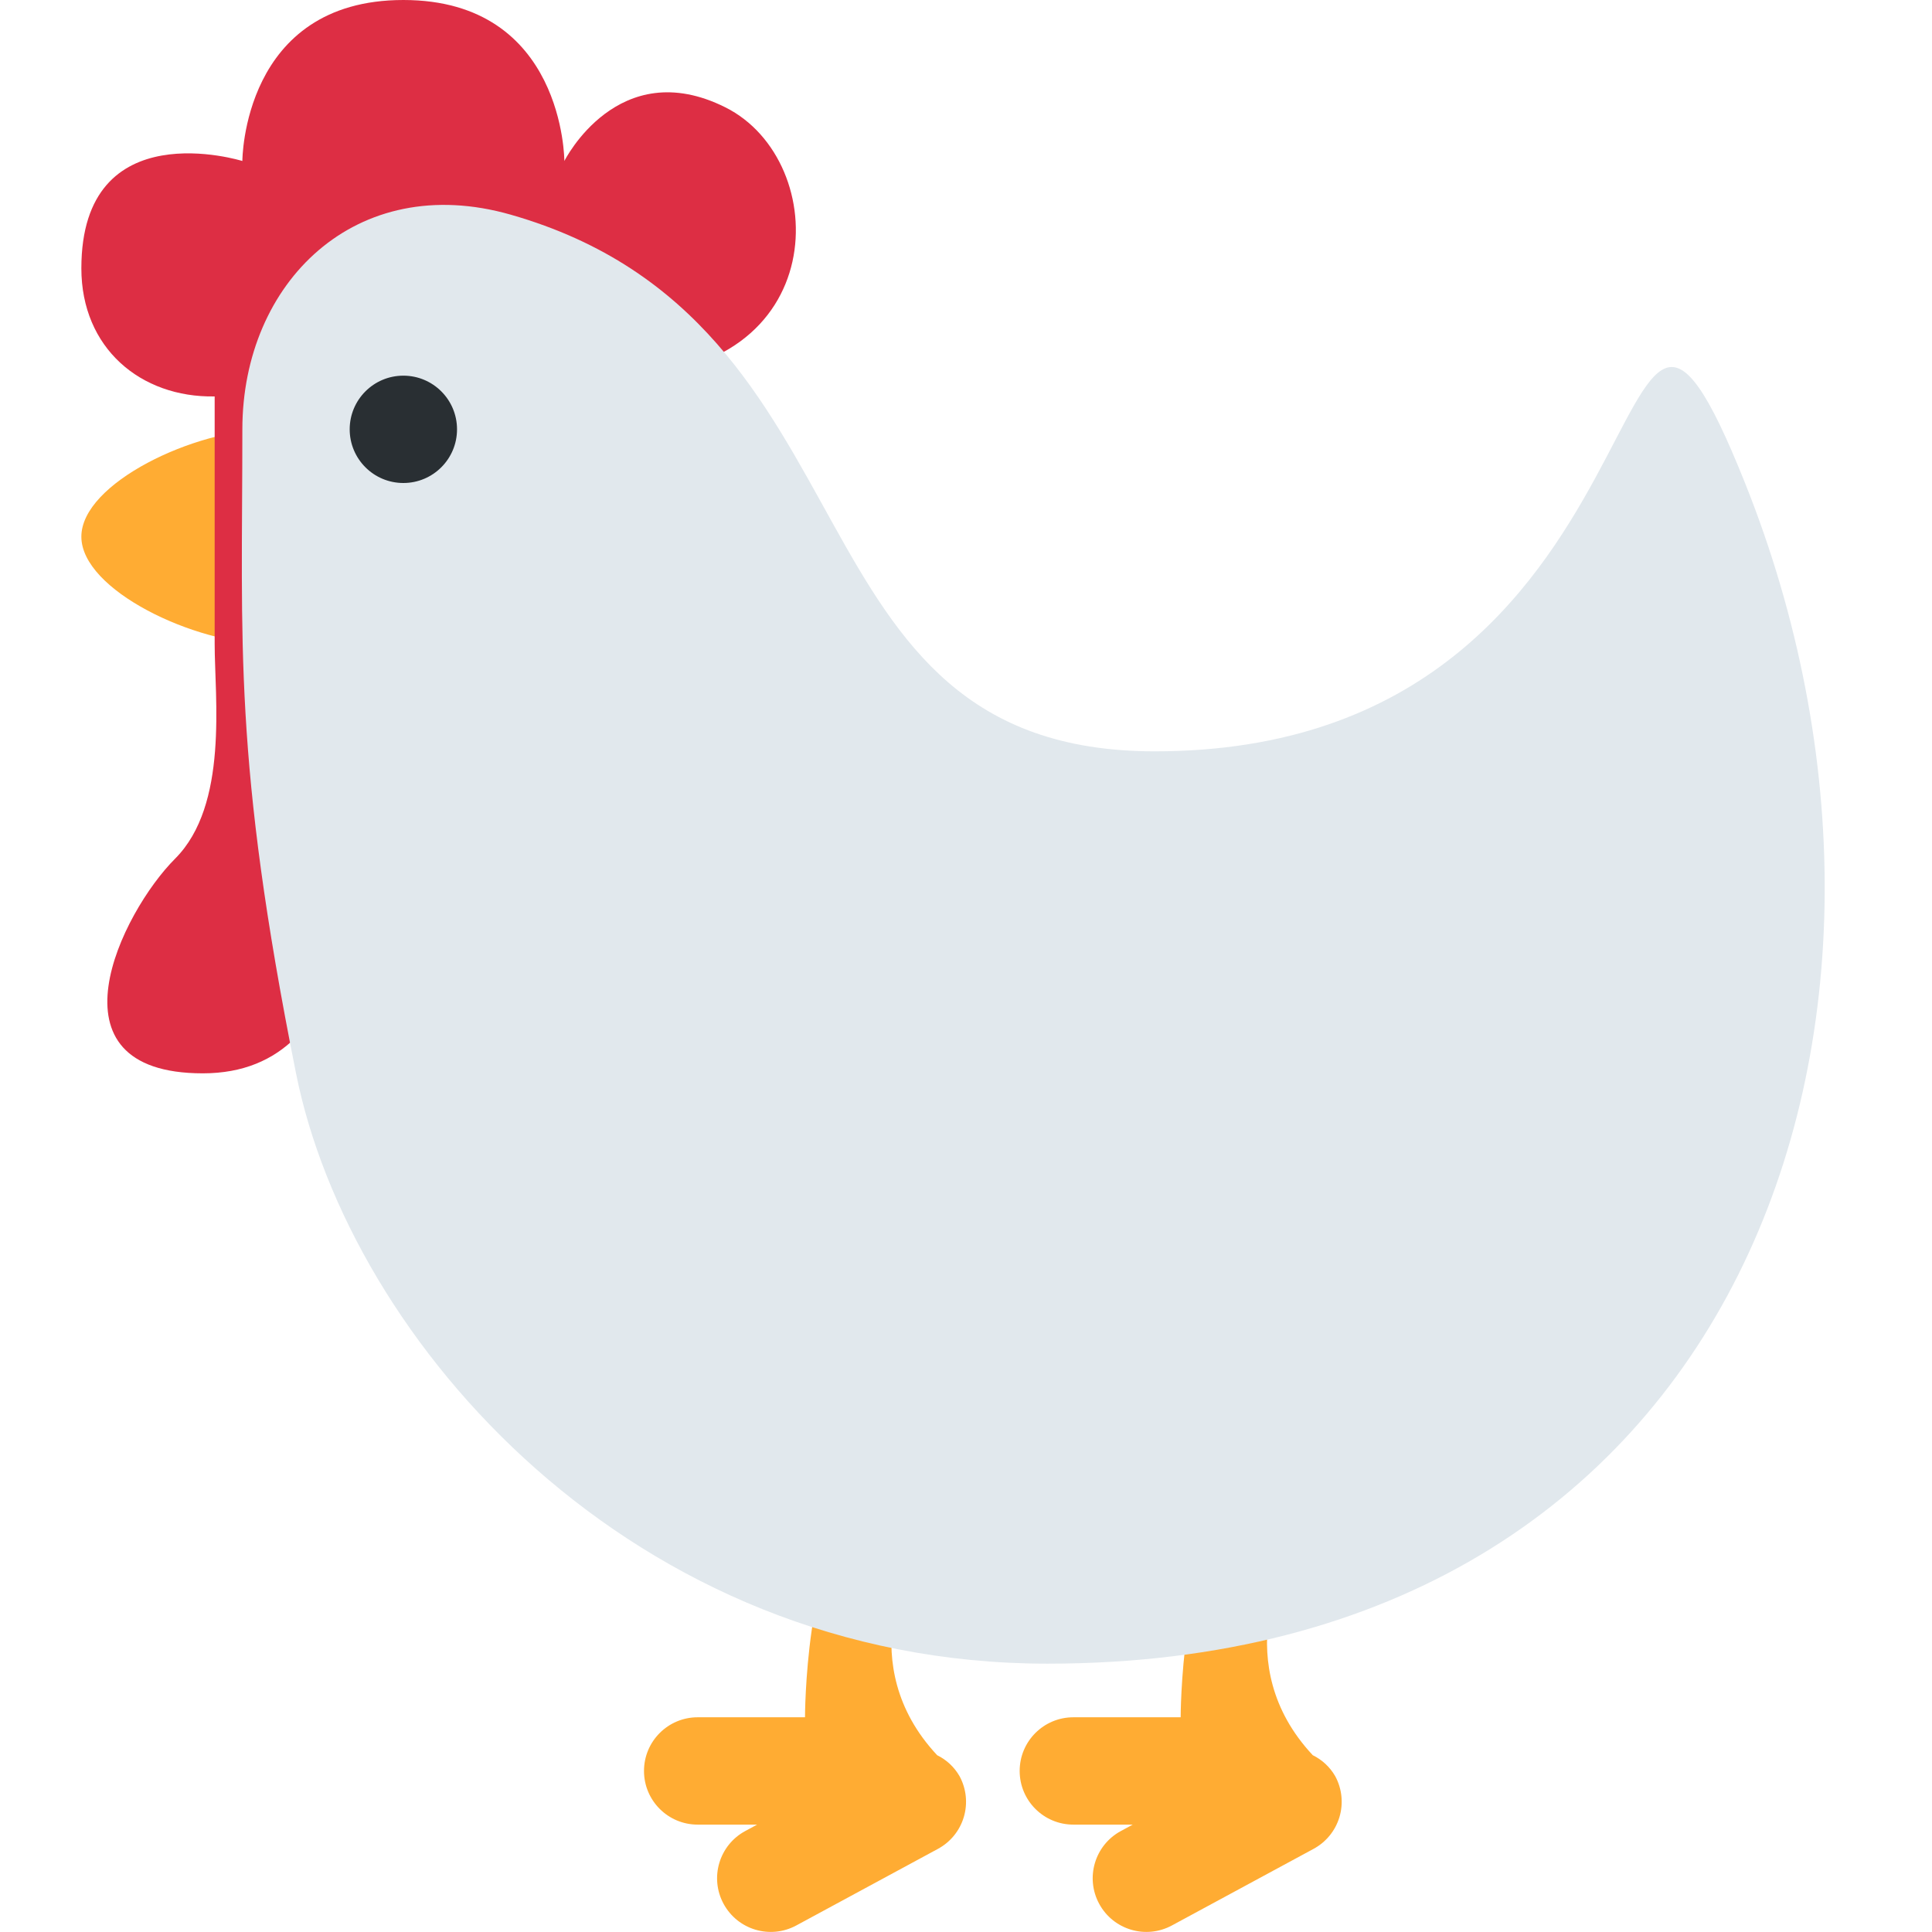
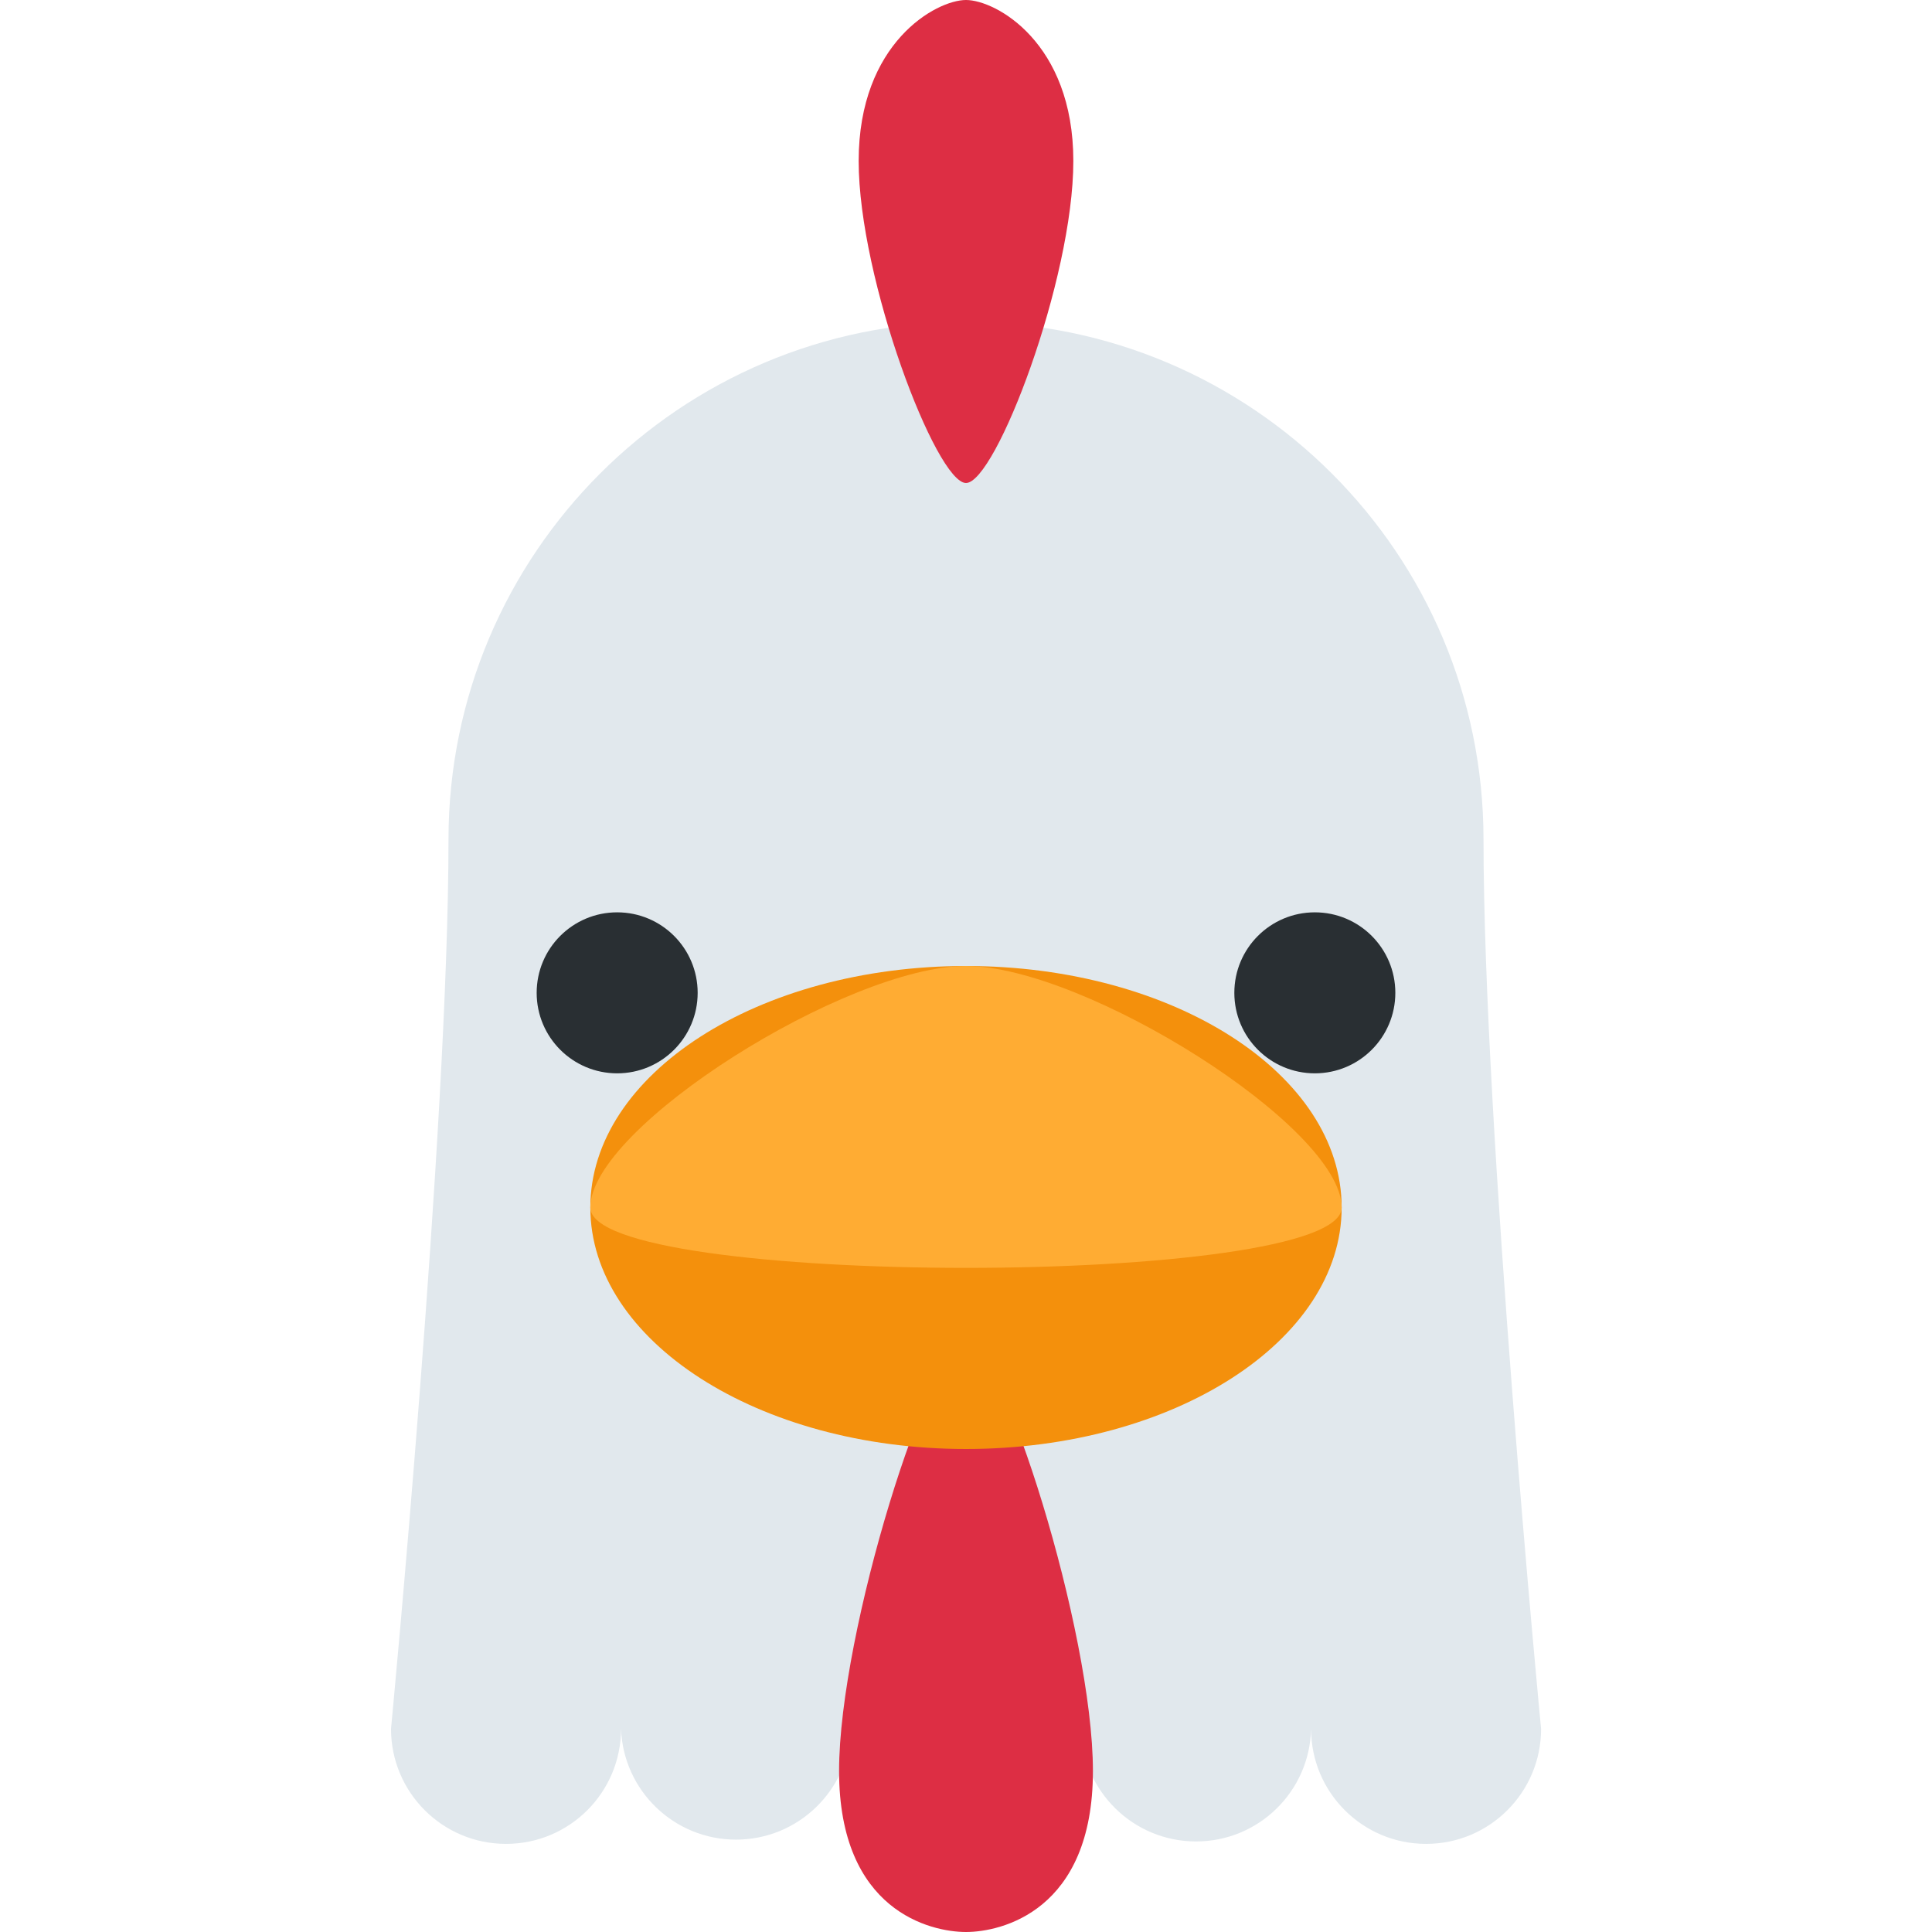
<svg xmlns="http://www.w3.org/2000/svg" viewBox="0 0 36 36">
-   <path fill="#FFAC33" d="M24.88 33.097a.977.977 0 0 0-.418-.391C22.865 31 24 28.999 24 28.999c0-.553 1-2 0-2l-1 1c-1 1-1 4-1 4h-2a1 1 0 1 0 0 2h1.107l-.222.12a1 1 0 1 0 .952 1.759l2.639-1.427a.998.998 0 0 0 .404-1.354zm-7 0a.974.974 0 0 0-.417-.391C15.866 31 17 28.999 17 28.999c0-.553 1-2 0-2l-1 1c-1 1-1 4-1 4h-2a1 1 0 1 0 0 2h1.108l-.222.12a1 1 0 1 0 .952 1.759l2.639-1.427a.998.998 0 0 0 .403-1.354zM7.516 10c0 1.104-1.119 2-2.5 2s-3.5-1-3.5-2 2.119-2 3.5-2c1.38 0 2.5.896 2.5 2z" />
-   <path fill="#DD2E44" d="M13.516 2c-2-1-3 1-3 1s0-3-3-3-3 3-3 3-3-.938-3 2c0 1.482 1.101 2.411 2.484 2.387V12c0 1 .263 3-.737 4s-2.484 4 .516 4 3-4 3-7c1 1 4 1 4-4 0-.867-.213-1.512-.55-2h1.287c4 0 4-4 2-5z" />
-   <path fill="#E1E8ED" d="M32.516 9c4 10 0 22-13 22-7.732 0-13-6-14-11-1.177-5.883-1-8-1-12 0-2.738 2.118-4.824 5-4 7 2 5 10 12 10 10 0 8.23-11.923 11-5z" />
-   <circle cx="7.516" cy="8" r="1" fill="#292F33" />
+   <path fill="#E1E8ED" d="M20.143 32.215a2.143 2.143 0 1 1-4.286 0 2.143 2.143 0 0 1 4.286 0z" />
+   <path fill="#E1E8ED" d="M27.643 15.643C27.643 10.317 23.324 6 18 6a9.643 9.643 0 0 0-9.643 9.643c0 5.357-1.071 16.572-1.071 16.572a2.143 2.143 0 0 0 4.286 0 2.144 2.144 0 0 0 4.285 0h4.286a2.144 2.144 0 0 0 4.287 0 2.143 2.143 0 0 0 4.286 0c-.002 0-1.073-11.215-1.073-16.572z" />
+   <path fill="#DD2E44" d="M20 3c0 2.209-1.447 6-2 6-.552 0-2-3.791-2-6s1.448-3 2-3c.553 0 2 .791 2 3zm-4.365 30c0-2.612 1.711-8 2.365-8 .653 0 2.365 5.388 2.365 8S18.652 36 18 36c-.654 0-2.365-.388-2.365-3z" />
+   <ellipse cx="18" cy="22.5" fill="#F4900C" rx="7" ry="4.5" />
+   <path fill="#FFAC33" d="M25 22.5c0 1.5-14 1.5-14 0s4.791-4.5 7-4.5 7 3 7 4.5z" />
+   <circle cx="11.5" cy="18.5" r="1.5" fill="#292F33" />
+   <circle cx="24.5" cy="18.5" r="1.5" fill="#292F33" />
</svg>
